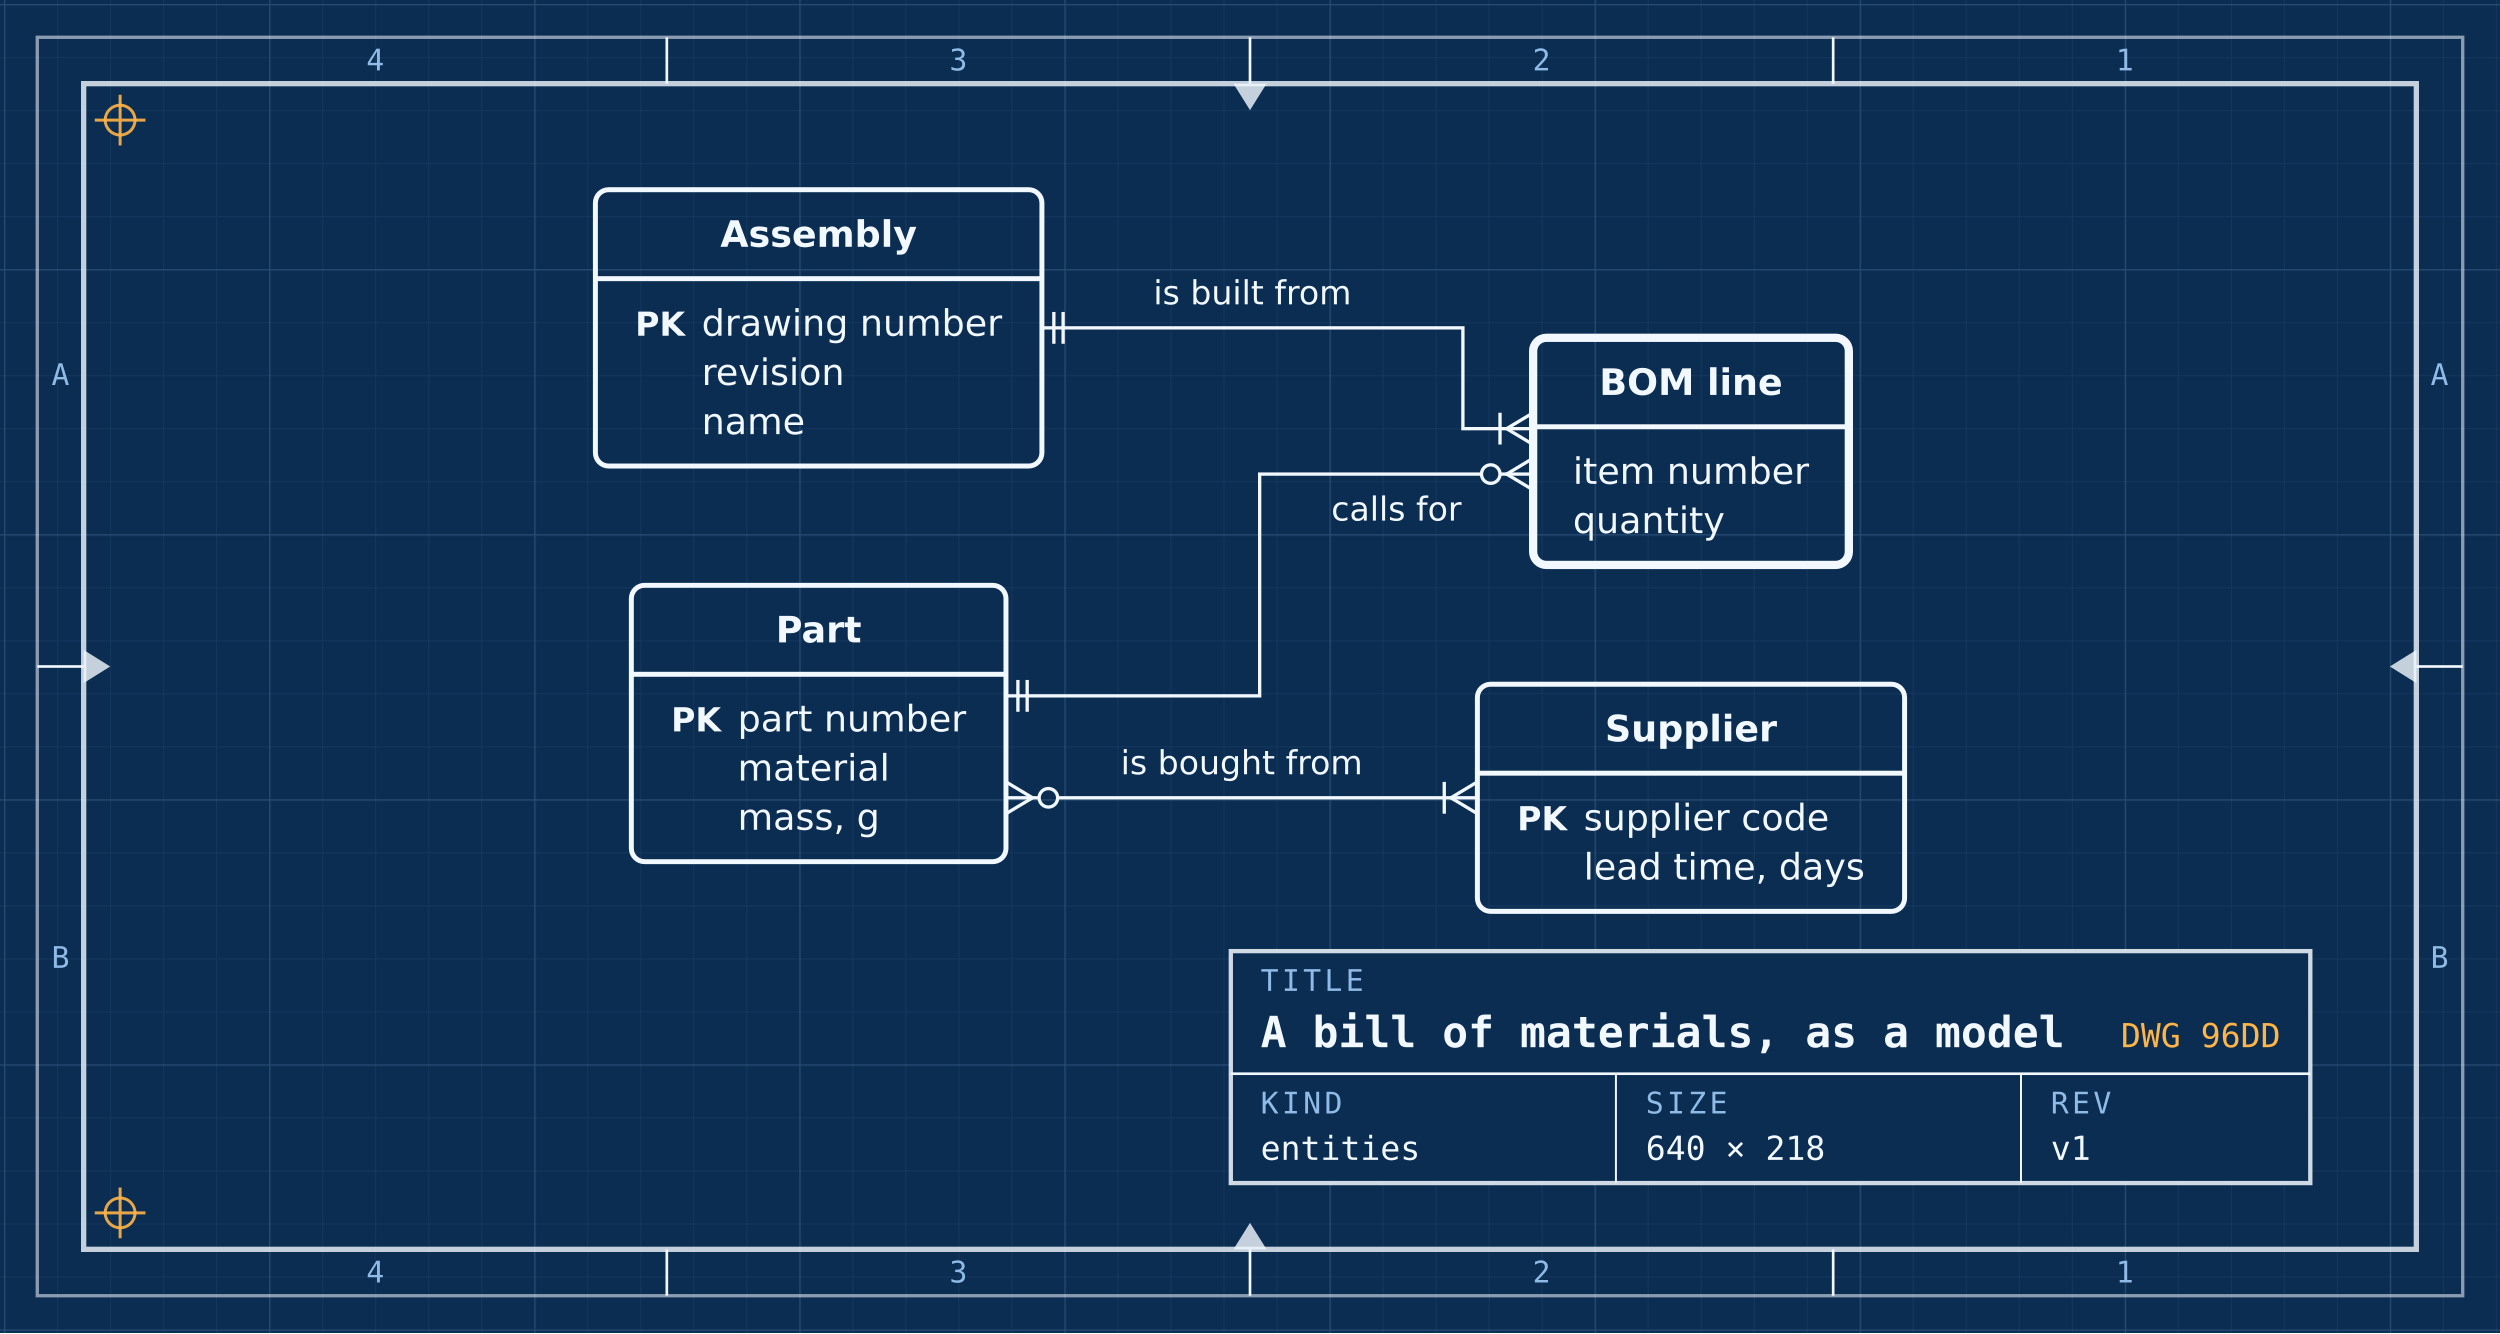
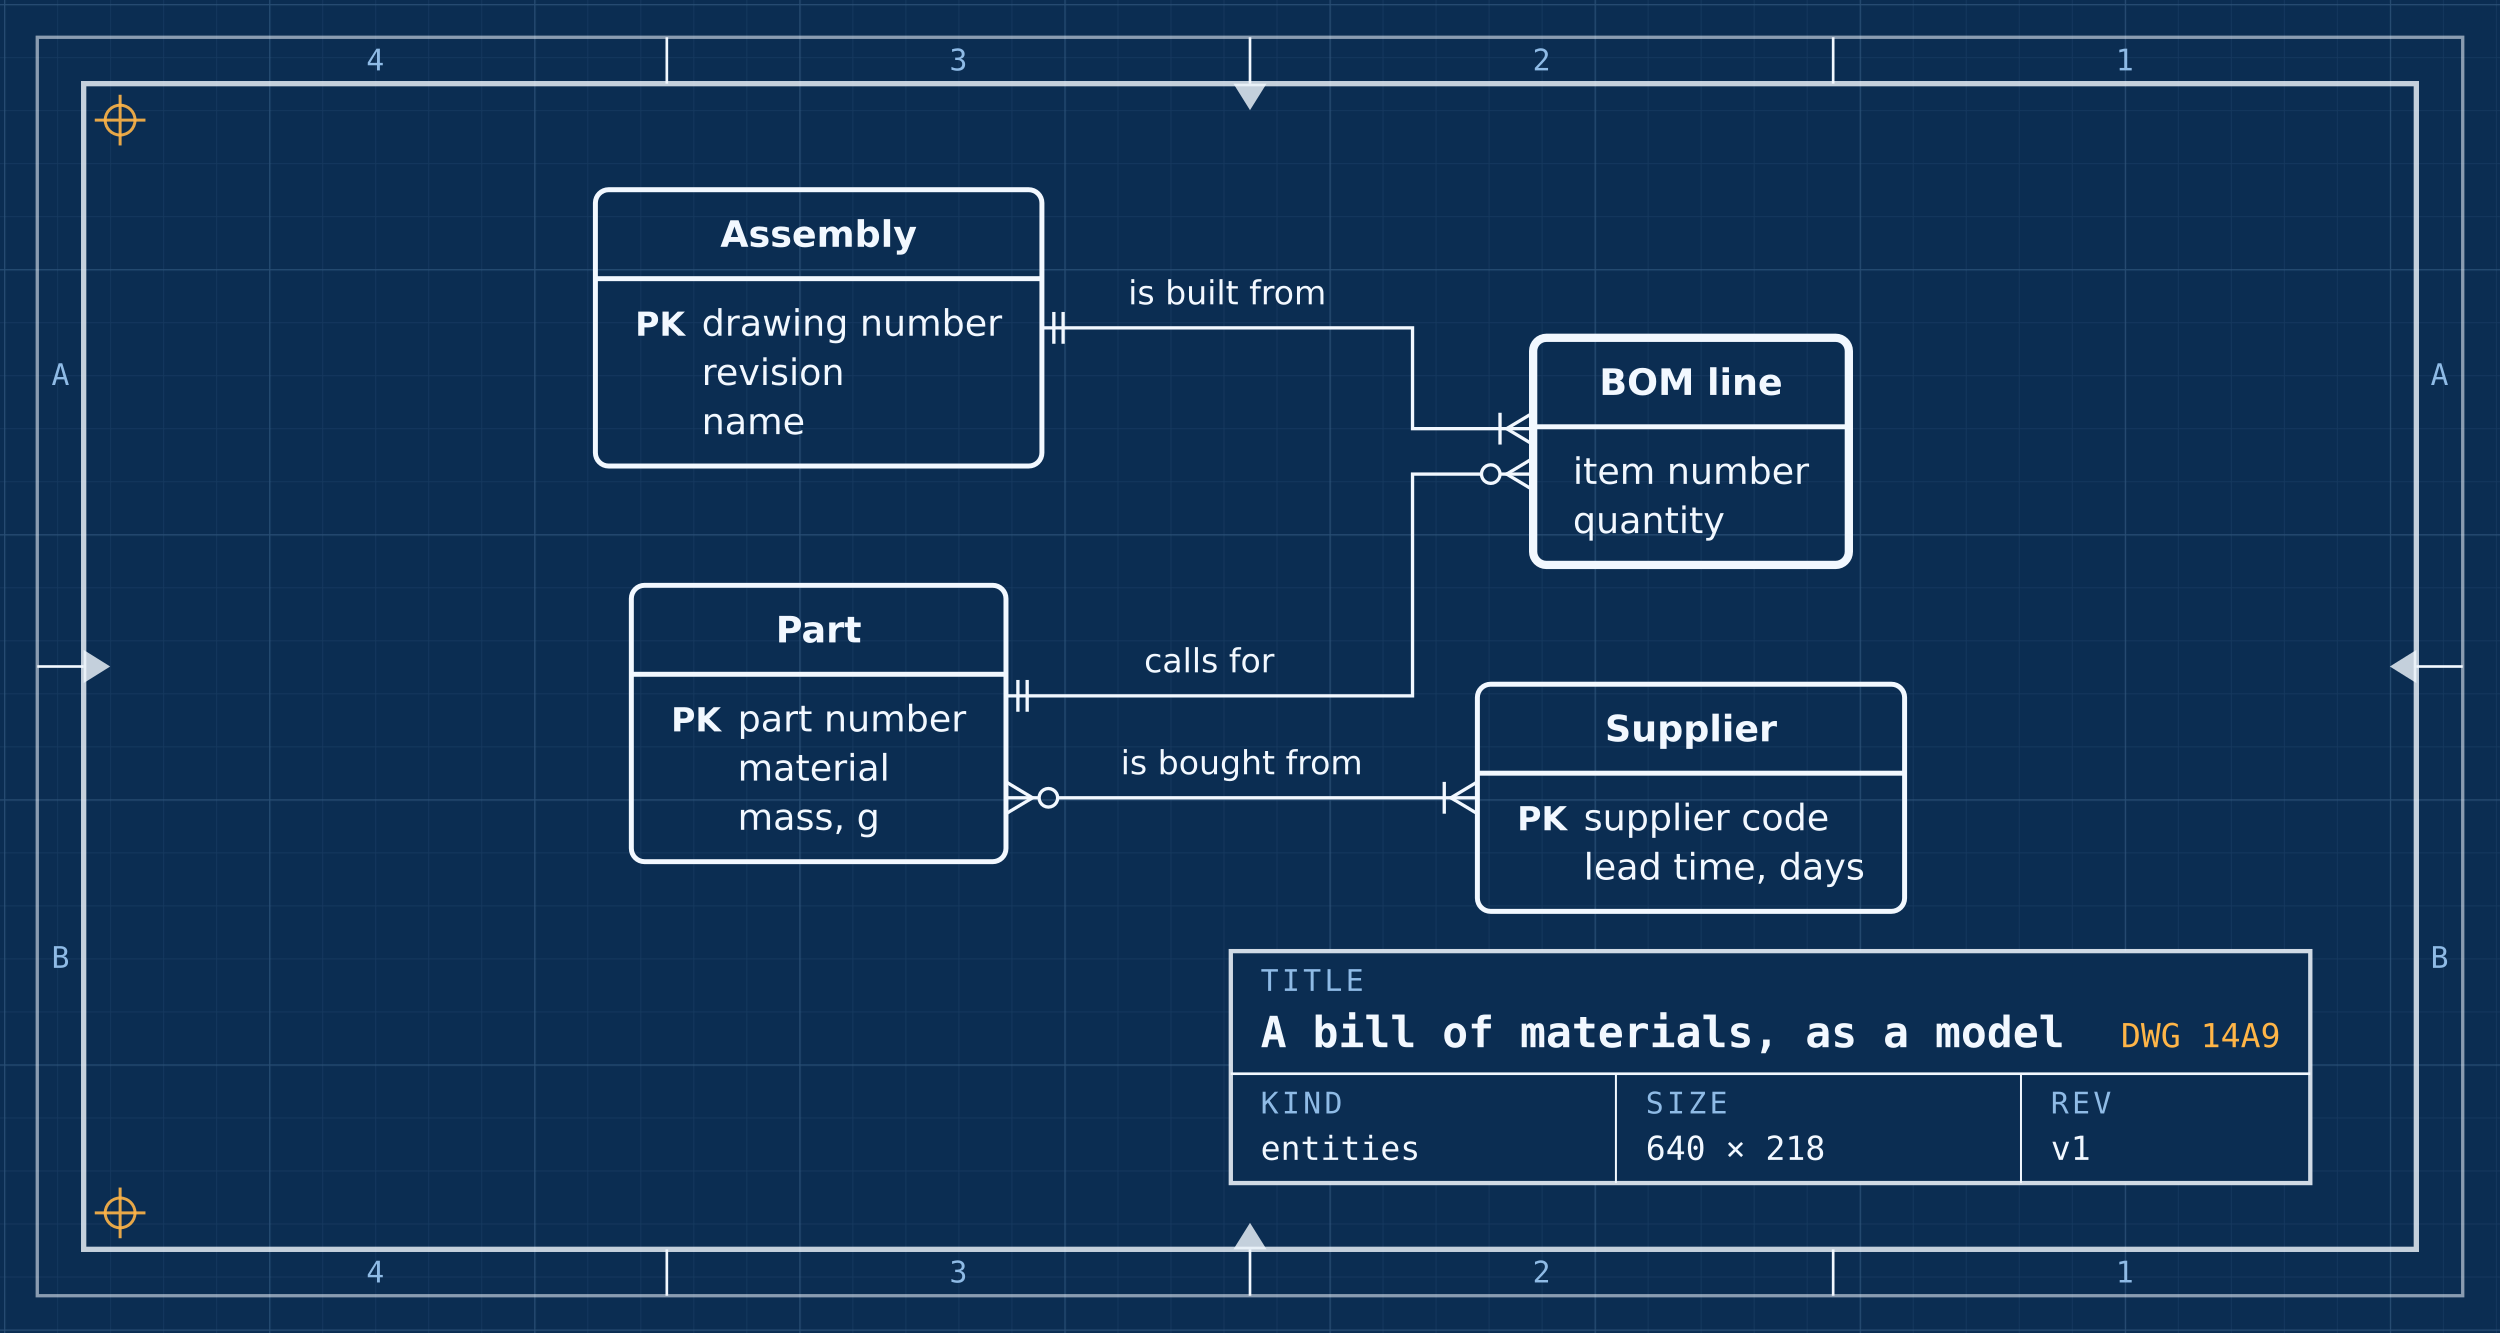
- <svg xmlns="http://www.w3.org/2000/svg" viewBox="-1.25 -1.25 754.5 402.3" width="754.5" height="402.3" role="img" aria-labelledby="ds96dd7e65ad-title ds96dd7e65ad-desc">
+ <svg xmlns="http://www.w3.org/2000/svg" viewBox="-1.25 -1.25 754.5 402.3" width="754.5" height="402.3" role="img" aria-labelledby="ds14a9052cce-title ds14a9052cce-desc">
  <defs>
-     <pattern id="ds96dd7e65ad-grid-minor" width="16" height="16" patternUnits="userSpaceOnUse">
+     <pattern id="ds14a9052cce-grid-minor" width="16" height="16" patternUnits="userSpaceOnUse">
      <path d="M 16 0 L 0 0 0 16" fill="none" stroke="#8fbbe6" stroke-width="0.5" stroke-opacity="0.09" />
    </pattern>
-     <pattern id="ds96dd7e65ad-grid-major" width="80" height="80" patternUnits="userSpaceOnUse">
+     <pattern id="ds14a9052cce-grid-major" width="80" height="80" patternUnits="userSpaceOnUse">
      <path d="M 80 0 L 0 0 0 80" fill="none" stroke="#8fbbe6" stroke-width="0.8" stroke-opacity="0.16" />
    </pattern>
  </defs>
  <rect x="-1.25" y="-1.25" width="754.5" height="402.3" fill="#0b2d52" />
-   <rect x="-1.25" y="-1.25" width="754.5" height="402.3" fill="url(#ds96dd7e65ad-grid-minor)" />
-   <rect x="-1.25" y="-1.25" width="754.5" height="402.3" fill="url(#ds96dd7e65ad-grid-major)" />
+   <rect x="-1.25" y="-1.25" width="754.5" height="402.3" fill="url(#ds14a9052cce-grid-minor)" />
+   <rect x="-1.25" y="-1.25" width="754.5" height="402.3" fill="url(#ds14a9052cce-grid-major)" />
  <rect x="10" y="10" width="732" height="379.8" fill="none" stroke="#f2f8ff" stroke-opacity="0.55" stroke-width="1" />
  <rect x="24" y="24" width="704" height="351.8" fill="none" stroke="#f2f8ff" stroke-opacity="0.8" stroke-width="1.6" />
  <text x="112" y="20" font-family="'DejaVu Sans Mono', monospace" font-size="9" fill="#8fbbe6" text-anchor="middle">4</text>
  <text x="112" y="385.8" font-family="'DejaVu Sans Mono', monospace" font-size="9" fill="#8fbbe6" text-anchor="middle">4</text>
  <line x1="200" y1="10" x2="200" y2="24" stroke="#f2f8ff" stroke-width="0.8" />
  <line x1="200" y1="375.8" x2="200" y2="389.8" stroke="#f2f8ff" stroke-width="0.8" />
  <text x="288" y="20" font-family="'DejaVu Sans Mono', monospace" font-size="9" fill="#8fbbe6" text-anchor="middle">3</text>
  <text x="288" y="385.8" font-family="'DejaVu Sans Mono', monospace" font-size="9" fill="#8fbbe6" text-anchor="middle">3</text>
  <line x1="376" y1="10" x2="376" y2="24" stroke="#f2f8ff" stroke-width="0.8" />
  <line x1="376" y1="375.8" x2="376" y2="389.8" stroke="#f2f8ff" stroke-width="0.8" />
  <text x="464" y="20" font-family="'DejaVu Sans Mono', monospace" font-size="9" fill="#8fbbe6" text-anchor="middle">2</text>
  <text x="464" y="385.8" font-family="'DejaVu Sans Mono', monospace" font-size="9" fill="#8fbbe6" text-anchor="middle">2</text>
  <line x1="552" y1="10" x2="552" y2="24" stroke="#f2f8ff" stroke-width="0.8" />
  <line x1="552" y1="375.8" x2="552" y2="389.8" stroke="#f2f8ff" stroke-width="0.8" />
  <text x="640" y="20" font-family="'DejaVu Sans Mono', monospace" font-size="9" fill="#8fbbe6" text-anchor="middle">1</text>
  <text x="640" y="385.8" font-family="'DejaVu Sans Mono', monospace" font-size="9" fill="#8fbbe6" text-anchor="middle">1</text>
  <text x="17" y="114.95" font-family="'DejaVu Sans Mono', monospace" font-size="9" fill="#8fbbe6" text-anchor="middle">A</text>
  <text x="735" y="114.95" font-family="'DejaVu Sans Mono', monospace" font-size="9" fill="#8fbbe6" text-anchor="middle">A</text>
  <line x1="10" y1="199.9" x2="24" y2="199.9" stroke="#f2f8ff" stroke-width="0.8" />
  <line x1="728" y1="199.9" x2="742" y2="199.9" stroke="#f2f8ff" stroke-width="0.8" />
  <text x="17" y="290.85" font-family="'DejaVu Sans Mono', monospace" font-size="9" fill="#8fbbe6" text-anchor="middle">B</text>
  <text x="735" y="290.85" font-family="'DejaVu Sans Mono', monospace" font-size="9" fill="#8fbbe6" text-anchor="middle">B</text>
  <path d="M 371 24 L 376 32 L 381 24 Z M 371 375.8 L 376 367.8 L 381 375.8 Z M 24 194.9 L 32 199.9 L 24 204.9 Z M 728 194.9 L 720 199.9 L 728 204.9 Z" fill="#f2f8ff" fill-opacity="0.8" />
  <g stroke="#ffb547" stroke-width="0.9" fill="none" stroke-opacity="0.9">
    <circle cx="35" cy="35" r="4.5" />
    <path d="M 27.35 35 H 42.65 M 35 27.35 V 42.65" />
  </g>
  <g stroke="#ffb547" stroke-width="0.9" fill="none" stroke-opacity="0.9">
    <circle cx="35" cy="364.8" r="4.5" />
    <path d="M 27.35 364.8 H 42.65 M 35 357.15 V 372.45" />
  </g>
  <rect x="370.209" y="285.8" width="325.791" height="70" fill="#0b2d52" stroke="#f2f8ff" stroke-opacity="0.85" stroke-width="1.3" />
  <text x="379.209" y="297.8" font-family="'DejaVu Sans Mono', monospace" font-size="9" fill="#8fbbe6" letter-spacing="1">TITLE</text>
  <text x="379.209" y="314.8" font-family="'DejaVu Sans Mono', monospace" font-size="13" fill="#f2f8ff" font-weight="bold">A bill of materials, as a model</text>
-   <text x="687" y="314.8" font-family="'DejaVu Sans Mono', monospace" font-size="10" fill="#ffb547" text-anchor="end">DWG 96DD</text>
+   <text x="687" y="314.8" font-family="'DejaVu Sans Mono', monospace" font-size="10" fill="#ffb547" text-anchor="end">DWG 14A9</text>
  <line x1="370.209" y1="322.8" x2="696" y2="322.8" stroke="#f2f8ff" stroke-width="0.8" />
  <text x="379.209" y="334.8" font-family="'DejaVu Sans Mono', monospace" font-size="9" fill="#8fbbe6" letter-spacing="1">KIND</text>
  <text x="379.209" y="348.8" font-family="'DejaVu Sans Mono', monospace" font-size="10" fill="#f2f8ff">entities</text>
  <line x1="486.436" y1="322.8" x2="486.436" y2="355.8" stroke="#f2f8ff" stroke-width="0.6" />
  <text x="495.436" y="334.8" font-family="'DejaVu Sans Mono', monospace" font-size="9" fill="#8fbbe6" letter-spacing="1">SIZE</text>
  <text x="495.436" y="348.8" font-family="'DejaVu Sans Mono', monospace" font-size="10" fill="#f2f8ff">640 × 218</text>
  <line x1="608.682" y1="322.8" x2="608.682" y2="355.8" stroke="#f2f8ff" stroke-width="0.6" />
  <text x="617.682" y="334.8" font-family="'DejaVu Sans Mono', monospace" font-size="9" fill="#8fbbe6" letter-spacing="1">REV</text>
  <text x="617.682" y="348.8" font-family="'DejaVu Sans Mono', monospace" font-size="10" fill="#f2f8ff">v1</text>
-   <path d="M 313.2 97.7 L 440.253 97.7 L 440.253 128.12 L 461.453 128.12" fill="none" stroke="#f2f8ff" stroke-width="1" />
+   <path d="M 313.2 97.7 L 425.053 97.7 L 425.053 128.12 L 461.453 128.12" fill="none" stroke="#f2f8ff" stroke-width="1" />
  <path d="M 316.8 92.9 L 316.8 102.5" fill="none" stroke="#f2f8ff" stroke-width="1" />
  <path d="M 319.6 92.9 L 319.6 102.5" fill="none" stroke="#f2f8ff" stroke-width="1" />
  <path d="M 461.453 132.92 L 453.453 128.12 L 461.453 123.32" fill="none" stroke="#f2f8ff" stroke-width="1" />
  <path d="M 451.453 132.92 L 451.453 123.32" fill="none" stroke="#f2f8ff" stroke-width="1" />
-   <path d="M 445.853 141.83 L 378.914 141.83 L 378.914 208.76 L 302.353 208.76" fill="none" stroke="#f2f8ff" stroke-width="1" />
+   <path d="M 445.853 141.83 L 425.053 141.83 L 425.053 208.76 L 302.353 208.76" fill="none" stroke="#f2f8ff" stroke-width="1" />
  <path d="M 451.453 141.83 L 461.453 141.83" fill="none" stroke="#f2f8ff" stroke-width="1" />
  <path d="M 461.453 146.63 L 453.453 141.83 L 461.453 137.03" fill="none" stroke="#f2f8ff" stroke-width="1" />
  <path d="M 451.453 141.83 L 451.358 142.555 L 451.078 143.23 L 450.633 143.81 L 450.053 144.255 L 449.378 144.535 L 448.653 144.63 L 447.928 144.535 L 447.253 144.255 L 446.673 143.81 L 446.228 143.23 L 445.948 142.555 L 445.853 141.83 L 445.948 141.105 L 446.228 140.43 L 446.673 139.85 L 447.253 139.405 L 447.928 139.125 L 448.653 139.03 L 449.378 139.125 L 450.053 139.405 L 450.633 139.85 L 451.078 140.43 L 451.358 141.105 L 451.453 141.83" fill="none" stroke="#f2f8ff" stroke-width="1" />
  <path d="M 305.953 203.96 L 305.953 213.56" fill="none" stroke="#f2f8ff" stroke-width="1" />
  <path d="M 308.753 203.96 L 308.753 213.56" fill="none" stroke="#f2f8ff" stroke-width="1" />
  <path d="M 317.953 239.525 L 444.627 239.525" fill="none" stroke="#f2f8ff" stroke-width="1" />
  <path d="M 312.353 239.525 L 302.353 239.525" fill="none" stroke="#f2f8ff" stroke-width="1" />
  <path d="M 302.353 234.725 L 310.353 239.525 L 302.353 244.325" fill="none" stroke="#f2f8ff" stroke-width="1" />
  <path d="M 317.953 239.525 L 317.858 240.25 L 317.578 240.925 L 317.133 241.505 L 316.553 241.95 L 315.878 242.23 L 315.153 242.325 L 314.429 242.23 L 313.753 241.95 L 313.173 241.505 L 312.728 240.925 L 312.449 240.25 L 312.353 239.525 L 312.449 238.8 L 312.728 238.125 L 313.173 237.545 L 313.753 237.1 L 314.429 236.82 L 315.153 236.725 L 315.878 236.82 L 316.553 237.1 L 317.133 237.545 L 317.578 238.125 L 317.858 238.8 L 317.953 239.525" fill="none" stroke="#f2f8ff" stroke-width="1" />
  <path d="M 444.627 244.325 L 436.627 239.525 L 444.627 234.725" fill="none" stroke="#f2f8ff" stroke-width="1" />
  <path d="M 434.627 244.325 L 434.627 234.725" fill="none" stroke="#f2f8ff" stroke-width="1" />
  <rect x="178.442" y="56" width="134.758" height="83.4" rx="4" fill="none" stroke="#f2f8ff" stroke-width="1.5" />
  <path d="M 178.442 82.85 L 313.2 82.85" fill="none" stroke="#f2f8ff" stroke-width="1.5" />
  <text x="245.821" y="73.233" font-family="'DejaVu Sans', sans-serif" font-size="11" fill="#f2f8ff" text-anchor="middle">
    <tspan font-weight="bold">Assembly</tspan>
  </text>
  <text x="190.442" y="100.083" font-family="'DejaVu Sans', sans-serif" font-size="10" fill="#f2f8ff" font-weight="bold">PK</text>
  <text x="210.52" y="100.083" font-family="'DejaVu Sans', sans-serif" font-size="11" fill="#f2f8ff">
    <tspan>drawing number</tspan>
  </text>
  <text x="210.52" y="114.933" font-family="'DejaVu Sans', sans-serif" font-size="11" fill="#f2f8ff">
    <tspan>revision</tspan>
  </text>
  <text x="210.52" y="129.783" font-family="'DejaVu Sans', sans-serif" font-size="11" fill="#f2f8ff">
    <tspan>name</tspan>
  </text>
  <rect x="461.453" y="100.7" width="95.28" height="68.55" rx="4" fill="none" stroke="#f2f8ff" stroke-width="2.5" />
  <path d="M 461.453 127.55 L 556.733 127.55" fill="none" stroke="#f2f8ff" stroke-width="1.5" />
  <text x="509.093" y="117.933" font-family="'DejaVu Sans', sans-serif" font-size="11" fill="#f2f8ff" text-anchor="middle">
    <tspan font-weight="bold">BOM line</tspan>
  </text>
  <text x="473.453" y="144.783" font-family="'DejaVu Sans', sans-serif" font-size="11" fill="#f2f8ff">
    <tspan>item number</tspan>
  </text>
  <text x="473.453" y="159.633" font-family="'DejaVu Sans', sans-serif" font-size="11" fill="#f2f8ff">
    <tspan>quantity</tspan>
  </text>
  <rect x="189.289" y="175.4" width="113.064" height="83.4" rx="4" fill="none" stroke="#f2f8ff" stroke-width="1.5" />
  <path d="M 189.289 202.25 L 302.353 202.25" fill="none" stroke="#f2f8ff" stroke-width="1.5" />
  <text x="245.821" y="192.633" font-family="'DejaVu Sans', sans-serif" font-size="11" fill="#f2f8ff" text-anchor="middle">
    <tspan font-weight="bold">Part</tspan>
  </text>
  <text x="201.289" y="219.483" font-family="'DejaVu Sans', sans-serif" font-size="10" fill="#f2f8ff" font-weight="bold">PK</text>
  <text x="221.367" y="219.483" font-family="'DejaVu Sans', sans-serif" font-size="11" fill="#f2f8ff">
    <tspan>part number</tspan>
  </text>
  <text x="221.367" y="234.333" font-family="'DejaVu Sans', sans-serif" font-size="11" fill="#f2f8ff">
    <tspan>material</tspan>
  </text>
  <text x="221.367" y="249.183" font-family="'DejaVu Sans', sans-serif" font-size="11" fill="#f2f8ff">
    <tspan>mass, g</tspan>
  </text>
  <rect x="444.627" y="205.25" width="128.931" height="68.55" rx="4" fill="none" stroke="#f2f8ff" stroke-width="1.5" />
  <path d="M 444.627 232.1 L 573.558 232.1" fill="none" stroke="#f2f8ff" stroke-width="1.5" />
  <text x="509.093" y="222.483" font-family="'DejaVu Sans', sans-serif" font-size="11" fill="#f2f8ff" text-anchor="middle">
    <tspan font-weight="bold">Supplier</tspan>
  </text>
  <text x="456.627" y="249.333" font-family="'DejaVu Sans', sans-serif" font-size="10" fill="#f2f8ff" font-weight="bold">PK</text>
  <text x="476.706" y="249.333" font-family="'DejaVu Sans', sans-serif" font-size="11" fill="#f2f8ff">
    <tspan>supplier code</tspan>
  </text>
  <text x="476.706" y="264.183" font-family="'DejaVu Sans', sans-serif" font-size="11" fill="#f2f8ff">
    <tspan>lead time, days</tspan>
  </text>
-   <text x="346.836" y="90.592" font-family="'DejaVu Sans', sans-serif" font-size="10" fill="#f2f8ff">is built from</text>
-   <text x="400.523" y="155.862" font-family="'DejaVu Sans', sans-serif" font-size="10" fill="#f2f8ff">calls for</text>
+   <text x="339.236" y="90.592" font-family="'DejaVu Sans', sans-serif" font-size="10" fill="#f2f8ff">is built from</text>
+   <text x="344.042" y="201.652" font-family="'DejaVu Sans', sans-serif" font-size="10" fill="#f2f8ff">calls for</text>
  <text x="336.977" y="232.417" font-family="'DejaVu Sans', sans-serif" font-size="10" fill="#f2f8ff">is bought from</text>
</svg>
